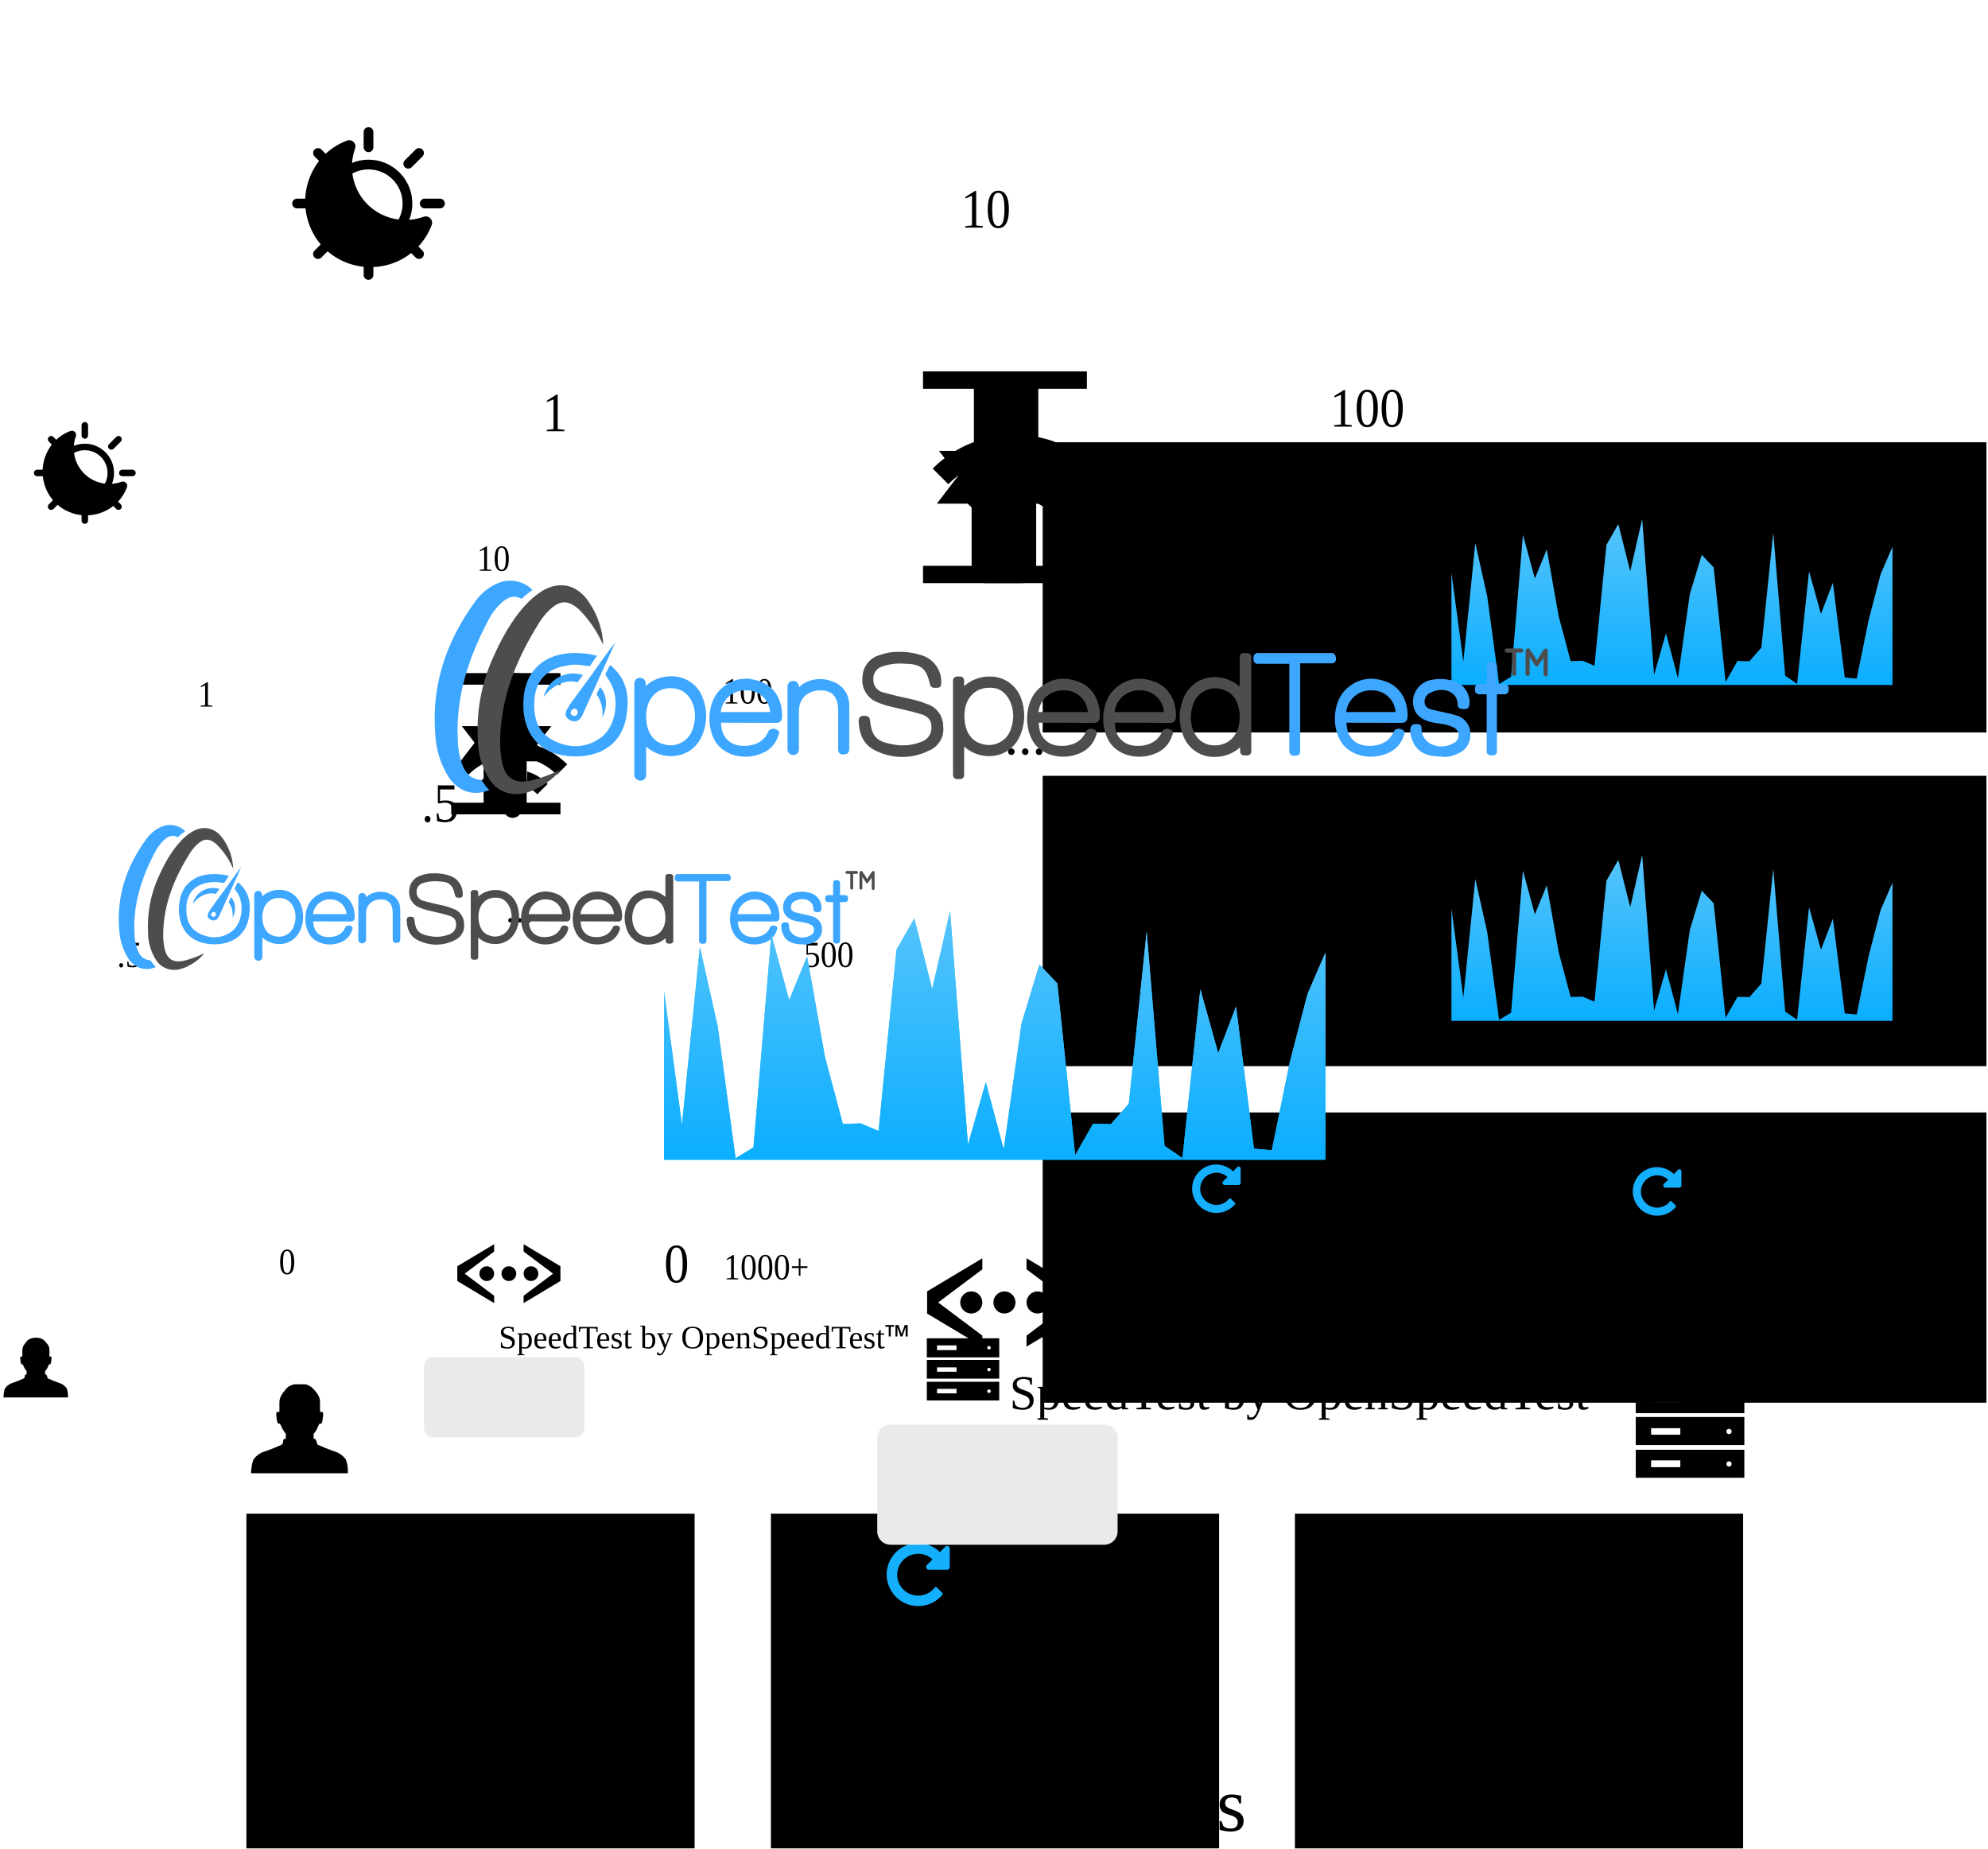
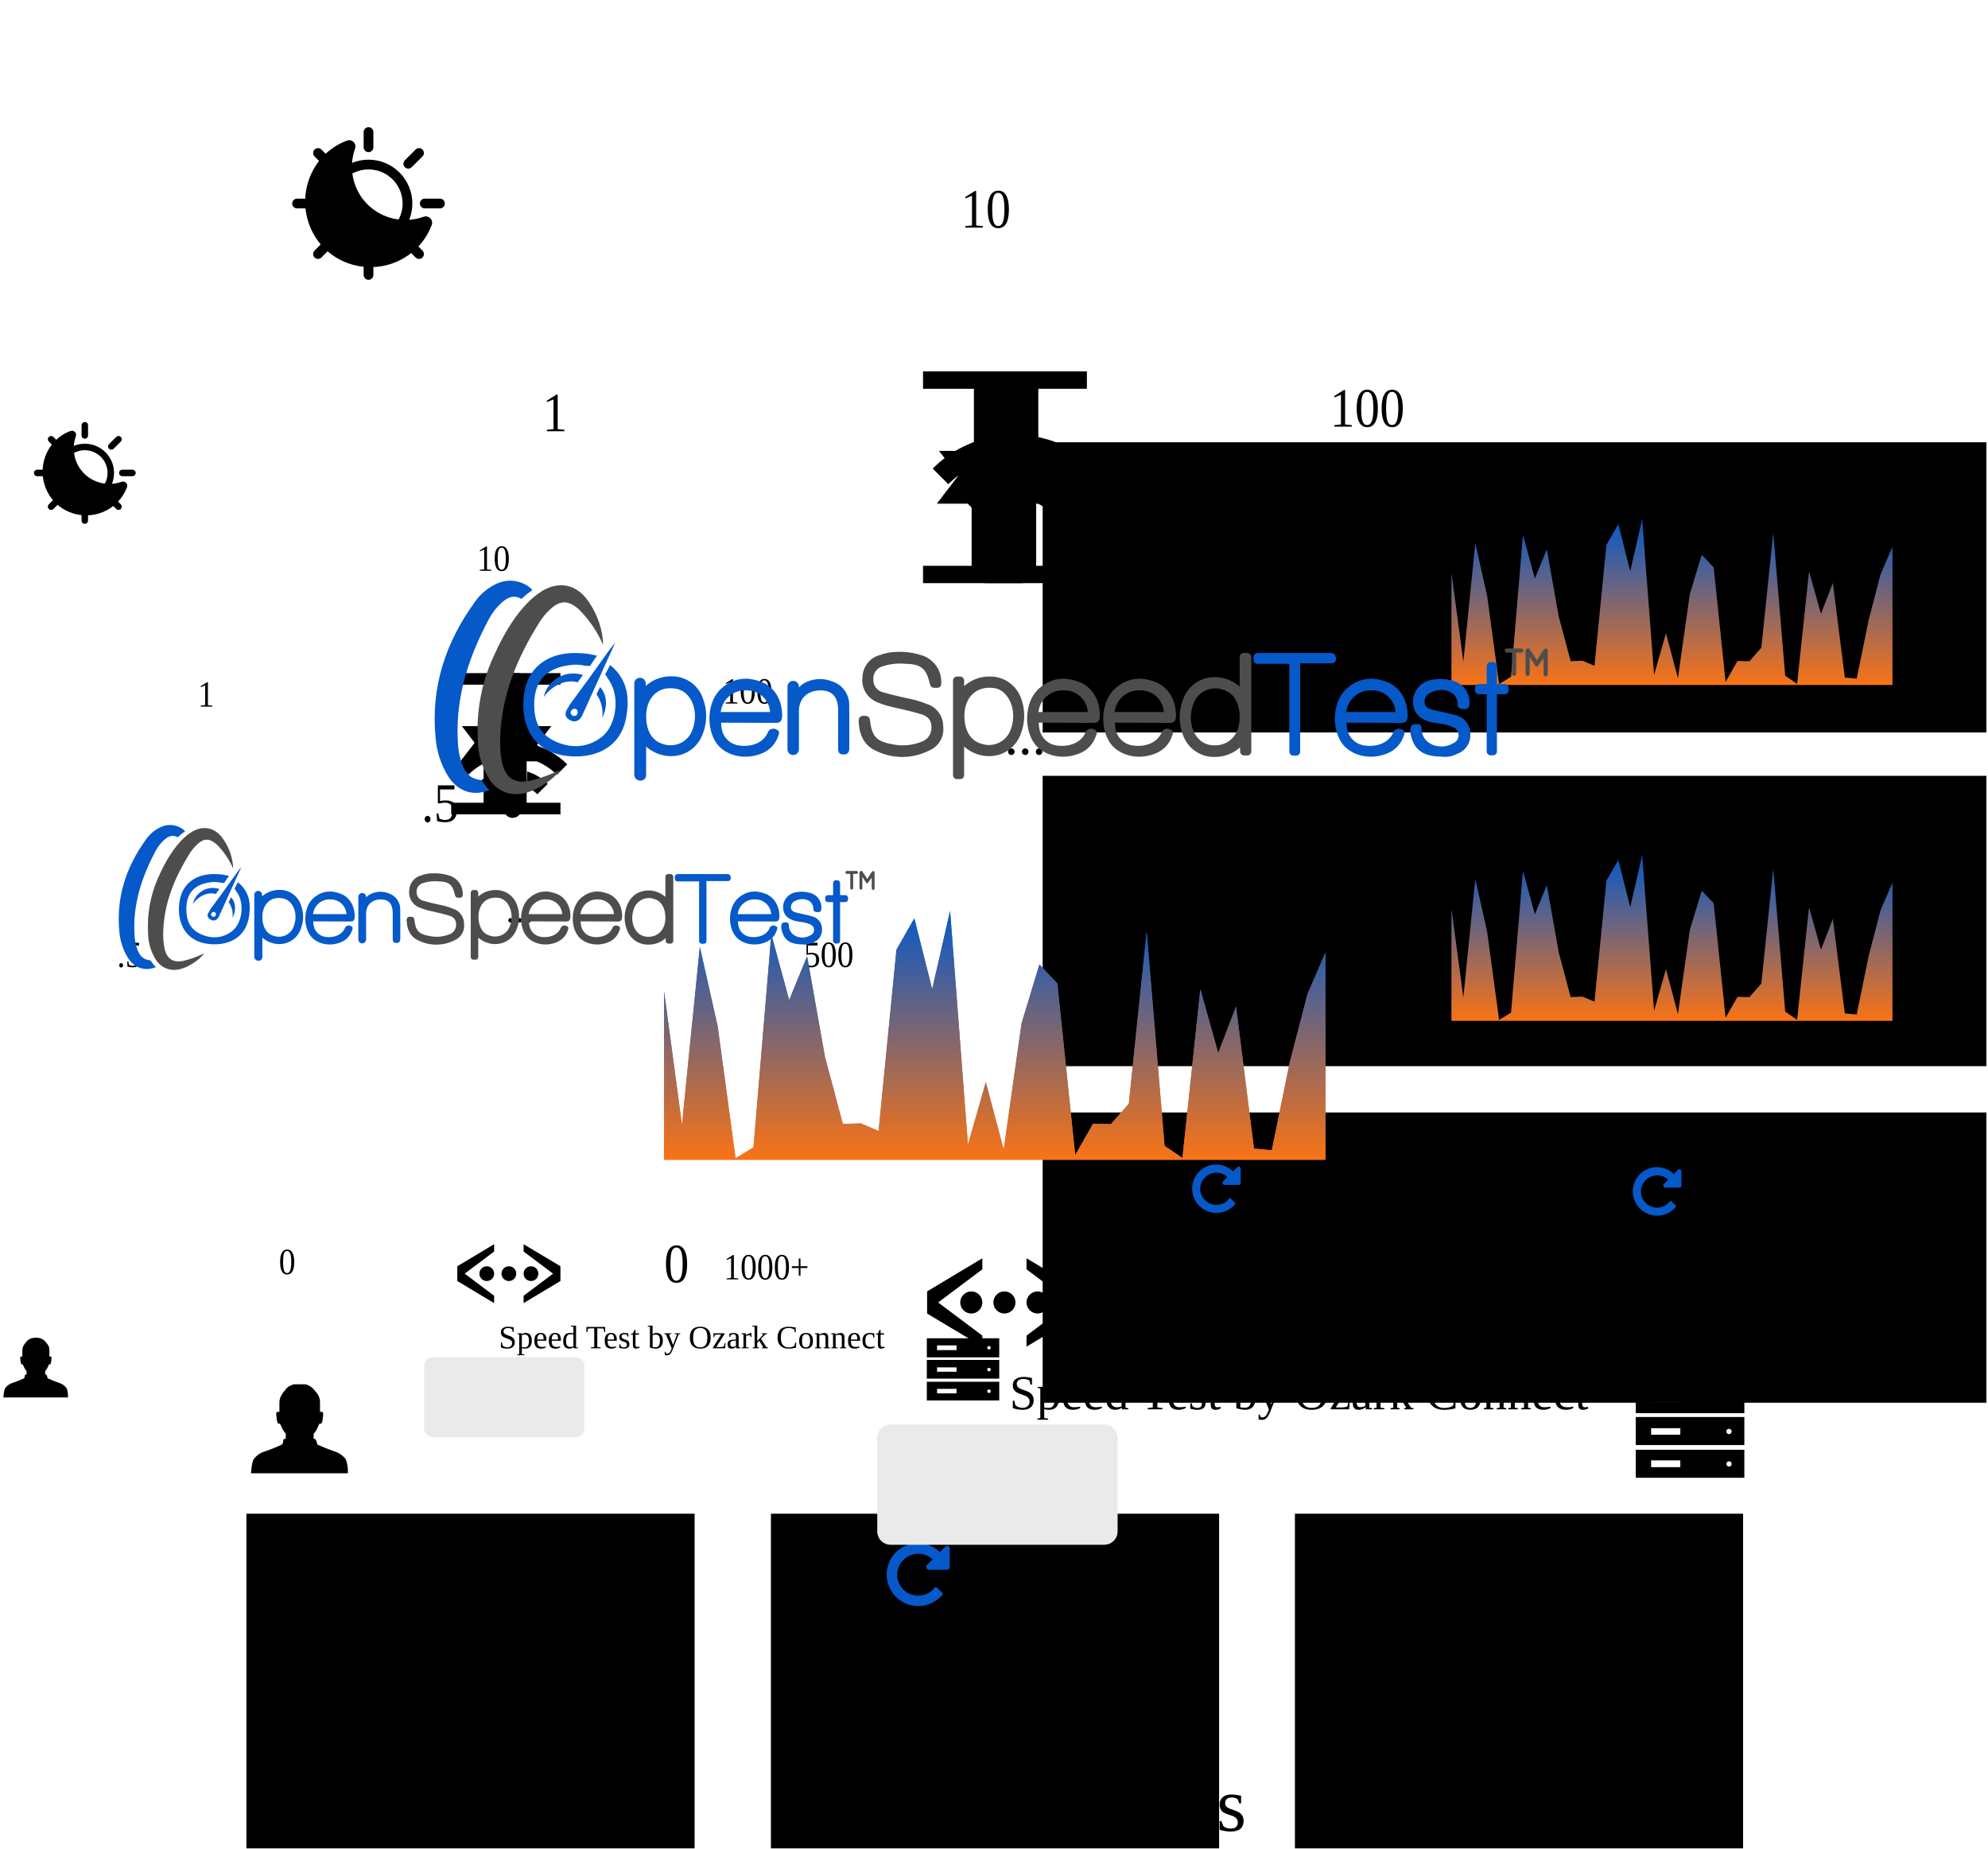
<svg xmlns="http://www.w3.org/2000/svg" xmlns:xlink="http://www.w3.org/1999/xlink" version="1.1" id="OpenSpeedtest" class="openSpeedtestApp">
  <symbol id="logo" viewBox="0 0 262.79 50.38">
    <a target="_blank" href="http://openspeedtest.com?ref=Self-Hosted-Intro&amp;run=5">
      <g>
        <path d="M39.77,15.17A27,27,0,0,0,34,6.71c-2.49-2.13-4.33-2.13-6.68,0a15.2,15.2,0,0,0-2.55,3.06c-5.4,8.59-9.17,17.68-9.31,28a22.39,22.39,0,0,0,.5,5.33C16.83,46.7,19,48,22.66,47.2a32.27,32.27,0,0,0,7-2.56c-1.78,2.63-6.47,5.4-9.38,5.68a7.44,7.44,0,0,1-7.46-3.62,17.59,17.59,0,0,1-2.62-9.16A41.31,41.31,0,0,1,13.42,19C15.55,14.1,18,9.41,21.66,5.51a18.35,18.35,0,0,1,3.91-3.2C29.33.18,33,.82,35.72,4.09a19.33,19.33,0,0,1,4,9.94Z" style="fill: #4d4d4d" />
-         <path d="M12.93,49.4C9.16,51,5.47,49.76,3.2,46.2A20.53,20.53,0,0,1,.21,37C-.92,25.11,2.56,14.6,9.45,5.08A12.69,12.69,0,0,1,15.06.53a7.51,7.51,0,0,1,7.31,1,5.17,5.17,0,0,1,.71.71A14.47,14.47,0,0,0,20.53,4.3c-2.21-1.28-3.84.14-4.76.92a14.34,14.34,0,0,0-3,3.91C8,18.08,4.9,27.52,5.47,37.89a17.58,17.58,0,0,0,1,5.4c.71,1.85,1.71,3.48,4.48,3.77C11.15,47.06,12,48.69,12.93,49.4Z" style="fill: #3da6ff" />
+         <path d="M12.93,49.4C9.16,51,5.47,49.76,3.2,46.2A20.53,20.53,0,0,1,.21,37C-.92,25.11,2.56,14.6,9.45,5.08A12.69,12.69,0,0,1,15.06.53a7.51,7.51,0,0,1,7.31,1,5.17,5.17,0,0,1,.71.71A14.47,14.47,0,0,0,20.53,4.3c-2.21-1.28-3.84.14-4.76.92a14.34,14.34,0,0,0-3,3.91C8,18.08,4.9,27.52,5.47,37.89a17.58,17.58,0,0,0,1,5.4c.71,1.85,1.71,3.48,4.48,3.77C11.15,47.06,12,48.69,12.93,49.4Z" style="fill: #0559C9" />
        <path d="M109.31,16.8a16.31,16.31,0,0,1,6,.92A6.55,6.55,0,0,1,119.61,24c0,.78-.15,1.28-1,1.28s-1.42.14-1.7-.92c-.86-3.77-2.13-4.69-6-4.76a12.92,12.92,0,0,0-5,.57,3,3,0,0,0-2.34,3.19A3,3,0,0,0,106,26.39c2.48.71,4.9,1.21,7.39,1.77a22,22,0,0,1,2.77.93,5.47,5.47,0,0,1,3.9,5.25,5.44,5.44,0,0,1-3.34,5.76,14,14,0,0,1-12.35.14c-3-1.28-4.12-3.84-4.27-7,0-.93.36-1.35,1.28-1.35s1.35.28,1.42,1.21c.43,3.76,1.64,4.9,5.4,5.54a11.78,11.78,0,0,0,6.61-.57,3.45,3.45,0,0,0,2.48-3.48c0-1.64-.78-2.63-2.63-3.13-2.34-.71-4.83-1.21-7.17-1.77a22.21,22.21,0,0,1-3-1,5.61,5.61,0,0,1-3.48-6,5.55,5.55,0,0,1,4.26-5.19A11.35,11.35,0,0,1,109.31,16.8Z" style="fill: #4d4d4d" />
-         <path d="M237.65,41.52c-3.84,0-6-1.35-6.89-4.05a5.87,5.87,0,0,1-.43-2.2c0-.86.36-1.42,1.28-1.42S233,33.92,233,35c0,3.55,4.41,5.26,7.53,3.34a2,2,0,0,0,1.21-1.92,2,2,0,0,0-1.35-1.84c-1.49-.79-3.2-.79-4.9-1.14-3.2-.71-4.76-2.56-4.48-5.61a5.37,5.37,0,0,1,4.69-4.48,10.83,10.83,0,0,1,4.76.29,5.24,5.24,0,0,1,3.84,5.54c-.08.78-.43,1.13-1.14,1.13s-1.63-.07-1.63-.92c.07-3.34-3.56-4.4-6.33-3a2.31,2.31,0,0,0-1.49,2.34c.07,1.14.93,1.49,1.78,1.71,1.85.49,3.83.78,5.68,1.35a4.49,4.49,0,0,1,3.34,4.54,4.62,4.62,0,0,1-3.13,4.55A6,6,0,0,1,237.65,41.52Z" style="fill: #3da6ff" />
-         <path d="M35,22.27,33.74,24c-2.35-.78-5.83.43-8,3.48A7.15,7.15,0,0,1,35,22.27Z" style="fill: #3da6ff" />
-         <path d="M39.56,32.35a7.75,7.75,0,0,0-1.35-5.54l.85-1.7C40.7,26.89,40.91,29.73,39.56,32.35Z" style="fill: #3da6ff" />
+         <path d="M237.65,41.52c-3.84,0-6-1.35-6.89-4.05a5.87,5.87,0,0,1-.43-2.2c0-.86.36-1.42,1.28-1.42S233,33.92,233,35c0,3.55,4.41,5.26,7.53,3.34a2,2,0,0,0,1.21-1.92,2,2,0,0,0-1.35-1.84c-1.49-.79-3.2-.79-4.9-1.14-3.2-.71-4.76-2.56-4.48-5.61a5.37,5.37,0,0,1,4.69-4.48,10.83,10.83,0,0,1,4.76.29,5.24,5.24,0,0,1,3.84,5.54c-.08.78-.43,1.13-1.14,1.13s-1.63-.07-1.63-.92c.07-3.34-3.56-4.4-6.33-3a2.31,2.31,0,0,0-1.49,2.34c.07,1.14.93,1.49,1.78,1.71,1.85.49,3.83.78,5.68,1.35a4.49,4.49,0,0,1,3.34,4.54,4.62,4.62,0,0,1-3.13,4.55A6,6,0,0,1,237.65,41.52Z" style="fill: #0559C9" />
+         <path d="M35,22.27,33.74,24c-2.35-.78-5.83.43-8,3.48A7.15,7.15,0,0,1,35,22.27Z" style="fill: #0559C9" />
+         <path d="M39.56,32.35a7.75,7.75,0,0,0-1.35-5.54l.85-1.7C40.7,26.89,40.91,29.73,39.56,32.35Z" style="fill: #0559C9" />
        <path d="M262.79,17.65h0V16.8c0-.36,0-.71-.35-.78s-.57.28-.78.5c-.43.71-.93,1.42-1.42,2.27-.57-.85-1-1.64-1.5-2.27-.14-.29-.35-.71-.78-.5s-.42.42-.42.78V22a.53.53,0,0,0,.49.5h0a.53.53,0,0,0,.5-.5v-4l1.35,2.13c.14.14.43.28.57,0l1.35-1.85v3.84a.53.53,0,0,0,.5.49h0a.53.53,0,0,0,.49-.49V17.72h0Z" style="fill: #4d4d4d" />
        <path d="M256.54,16h-3.41a.53.53,0,0,0-.49.49h0a.53.53,0,0,0,.49.5h1.21v5a.54.54,0,0,0,.5.5h0a.54.54,0,0,0,.5-.5v-5h1.2a.53.53,0,0,0,.5-.5h0A.59.59,0,0,0,256.54,16Z" style="fill: #4d4d4d" />
-         <path d="M252.64,24.4h-1.85V20.14a1,1,0,0,0-.92-.93h-.57a1,1,0,0,0-.93.93V24.4h-1.84a.94.94,0,0,0-.92.92v.57a.93.93,0,0,0,.92.92h1.84v13.5a.94.94,0,0,0,.93.92h.57a.94.94,0,0,0,.92-.92V26.81h1.85a.94.94,0,0,0,.92-.92v-.57A.94.94,0,0,0,252.64,24.4Z" style="fill: #3da6ff" />
-         <path d="M212.72,18a1,1,0,0,0-.92-.93H194.25a1,1,0,0,0-.92.93v.71a.94.94,0,0,0,.92.92h7.53V40.38a.94.94,0,0,0,.93.92h.71a.94.94,0,0,0,.92-.92V19.5h7.53a.94.94,0,0,0,.92-.92V18Z" style="fill: #3da6ff" />
+         <path d="M252.64,24.4h-1.85V20.14a1,1,0,0,0-.92-.93h-.57a1,1,0,0,0-.93.93V24.4h-1.84a.94.94,0,0,0-.92.92v.57a.93.93,0,0,0,.92.92h1.84v13.5a.94.94,0,0,0,.93.92h.57a.94.94,0,0,0,.92-.92V26.81h1.85a.94.94,0,0,0,.92-.92v-.57A.94.94,0,0,0,252.64,24.4Z" style="fill: #0559C9" />
+         <path d="M212.72,18a1,1,0,0,0-.92-.93H194.25a1,1,0,0,0-.92.93v.71a.94.94,0,0,0,.92.92h7.53V40.38a.94.94,0,0,0,.93.92h.71a.94.94,0,0,0,.92-.92V19.5h7.53a.94.94,0,0,0,.92-.92V18Z" style="fill: #0559C9" />
        <path d="M190.06,39.31v0Z" style="fill: #7c7c7c" />
        <path d="M190.06,18v7c-4.4-3.84-11.43-2.77-13.49,3.34a11.48,11.48,0,0,0,.07,8,7.72,7.72,0,0,0,7.53,5.26,8.84,8.84,0,0,0,6-2.27h0v1a.94.94,0,0,0,.93.92h.78a.93.93,0,0,0,.92-.92V18a.94.94,0,0,0-.92-.93h-.78A.92.92,0,0,0,190.06,18Zm-6.82,20.81a4.79,4.79,0,0,1-1.13-.29c-3.06-1.2-4.41-5.39-3.06-9.23a5.49,5.49,0,0,1,7.11-3.55c2.48.71,3.9,3.12,3.9,6.53C190.06,36.62,187.22,39.31,183.24,38.82Z" style="fill: #4d4d4d" />
-         <path d="M48.58,47.2h0a1.31,1.31,0,0,0,1.35-1.35V39.17c4.4,3.84,11.43,2.77,13.49-3.34a11.48,11.48,0,0,0-.07-8,7.7,7.7,0,0,0-7.52-5.26,8.83,8.83,0,0,0-6,2.28h0v-.57a1.31,1.31,0,0,0-1.35-1.35h0a1.31,1.31,0,0,0-1.35,1.35V45.78A1.42,1.42,0,0,0,48.58,47.2Zm8.17-21.74a6,6,0,0,1,1.13.29c3.06,1.21,4.41,5.4,3.06,9.23a5.47,5.47,0,0,1-7.1,3.55c-2.49-.71-3.91-3.12-3.91-6.53C49.93,27.67,52.7,24.83,56.75,25.46Z" style="fill: #3da6ff" />
-         <path d="M228.06,33.56c1.21.07,1.64-.5,1.64-1.63.07-3.55-1.64-6.61-4.55-7.89-3.41-1.42-6.68-1.27-9.66,1.28-3.34,2.77-3.91,9-1.42,12.86,2.13,3.19,7,4.33,11.08,2.48a6.57,6.57,0,0,0,3.62-4c.29-.57.36-1.28-.35-1.5a1.51,1.51,0,0,0-1.78.15c-.28.28-.35.71-.57,1-1.13,2.06-3.83,3.05-6.74,2.56a4.77,4.77,0,0,1-3.91-4,10.21,10.21,0,0,1-.14-1.35ZM215.21,31a5.92,5.92,0,0,1,.92-2.55h0a5.81,5.81,0,0,1,5.26-2.56A5.46,5.46,0,0,1,226.85,31Z" style="fill: #3da6ff" />
+         <path d="M48.58,47.2h0a1.31,1.31,0,0,0,1.35-1.35V39.17c4.4,3.84,11.43,2.77,13.49-3.34a11.48,11.48,0,0,0-.07-8,7.7,7.7,0,0,0-7.52-5.26,8.83,8.83,0,0,0-6,2.28h0v-.57a1.31,1.31,0,0,0-1.35-1.35h0a1.31,1.31,0,0,0-1.35,1.35V45.78A1.42,1.42,0,0,0,48.58,47.2Zm8.17-21.74a6,6,0,0,1,1.13.29c3.06,1.21,4.41,5.4,3.06,9.23a5.47,5.47,0,0,1-7.1,3.55c-2.49-.71-3.91-3.12-3.91-6.53C49.93,27.67,52.7,24.83,56.75,25.46Z" style="fill: #0559C9" />
+         <path d="M228.06,33.56c1.21.07,1.64-.5,1.64-1.63.07-3.55-1.64-6.61-4.55-7.89-3.41-1.42-6.68-1.27-9.66,1.28-3.34,2.77-3.91,9-1.42,12.86,2.13,3.19,7,4.33,11.08,2.48a6.57,6.57,0,0,0,3.62-4c.29-.57.36-1.28-.35-1.5a1.51,1.51,0,0,0-1.78.15c-.28.28-.35.71-.57,1-1.13,2.06-3.83,3.05-6.74,2.56a4.77,4.77,0,0,1-3.91-4,10.21,10.21,0,0,1-.14-1.35ZM215.21,31a5.92,5.92,0,0,1,.92-2.55h0a5.81,5.81,0,0,1,5.26-2.56A5.46,5.46,0,0,1,226.85,31Z" style="fill: #0559C9" />
        <path d="M173.37,33.56c1.21.07,1.64-.5,1.64-1.63.07-3.55-1.64-6.61-4.55-7.89-3.41-1.42-6.68-1.27-9.66,1.28-3.34,2.77-3.91,9-1.42,12.86,2.13,3.19,7,4.33,11.08,2.48a6.57,6.57,0,0,0,3.62-4c.29-.57.36-1.28-.35-1.5a1.51,1.51,0,0,0-1.78.15c-.28.28-.35.71-.57,1-1.13,2.06-3.83,3.05-6.74,2.56a4.77,4.77,0,0,1-3.91-4,10.21,10.21,0,0,1-.14-1.35ZM160.52,31a5.92,5.92,0,0,1,.92-2.55h0a5.81,5.81,0,0,1,5.26-2.56A5.46,5.46,0,0,1,172.16,31Z" style="fill: #4d4d4d" />
        <path d="M155.4,33.56c1.21.07,1.64-.5,1.64-1.63.07-3.55-1.64-6.61-4.55-7.89-3.41-1.42-6.68-1.27-9.66,1.28-3.34,2.77-3.91,9-1.42,12.86,2.13,3.19,7,4.33,11.08,2.48a6.57,6.57,0,0,0,3.62-4c.29-.57.36-1.28-.35-1.5a1.51,1.51,0,0,0-1.78.15c-.28.28-.35.71-.57,1-1.13,2.06-3.83,3.05-6.74,2.56a4.77,4.77,0,0,1-3.91-4,10.21,10.21,0,0,1-.14-1.35ZM142.55,31a5.92,5.92,0,0,1,.92-2.55h0a5.81,5.81,0,0,1,5.26-2.56A5.49,5.49,0,0,1,154.2,31Z" style="fill: #4d4d4d" />
-         <path d="M80.4,33.56c1.21.07,1.63-.5,1.63-1.63.07-3.55-1.63-6.61-4.54-7.89-3.41-1.42-6.68-1.27-9.66,1.28-3.34,2.77-3.91,9-1.42,12.86,2.13,3.19,7,4.33,11.08,2.48a6.6,6.6,0,0,0,3.62-4c.28-.57.36-1.28-.36-1.5a1.49,1.49,0,0,0-1.77.15c-.28.28-.36.71-.57,1-1.14,2.06-3.83,3.05-6.75,2.56a4.75,4.75,0,0,1-3.9-4,10.21,10.21,0,0,1-.14-1.35ZM67.54,31a5.88,5.88,0,0,1,.93-2.55h0a5.8,5.8,0,0,1,5.25-2.56A5.46,5.46,0,0,1,79.19,31Z" style="fill: #3da6ff" />
-         <path d="M97.87,29.51A5.77,5.77,0,0,0,94,23.83a7.7,7.7,0,0,0-7,.5,8.08,8.08,0,0,0-1,.85V25a1.35,1.35,0,1,0-2.7,0V39.81a1.35,1.35,0,0,0,2.7,0V30.65c.07-3,2.2-4.83,5.26-4.76,2.7.07,4,1.63,4,4.76v8.88c0,.92.15,1.49,1.28,1.49s1.35-.71,1.35-1.49C97.87,36.26,97.94,32.92,97.87,29.51Z" style="fill: #3da6ff" />
-         <path d="M86,32.07v0Z" style="fill: #3da6ff" />
-         <path d="M45.38,31.22c-1,8.66-8.16,10.86-14.13,10.15C23.65,40.52,20.38,34.7,21,27.74c.57-7.6,6.32-11.3,13.92-10.59a10.89,10.89,0,0,1,1.5.15c.78.14,1.91.42,1.91.42l-1.2,1.71-.43.71-1.21-.07A9.87,9.87,0,0,0,31.39,20c-5.11.78-7.81,3.76-7.88,9-.07,3.76,1,7,4.69,8.8s7.6,1.78,11.08-.78,4.54-9.09,2.13-13.14l-1.14-1.77,1.14-2.21C45.17,22.91,46,26.89,45.38,31.22Z" style="fill: #3da6ff" />
-         <path d="M41.34,16.23h0c-3.13,4.41-6.25,8.74-9.52,13.14l-.14.29c-.07.07-.07.14-.15.28-.92,1.28-.85,2.2.29,2.91s2.34.36,3-1c2.28-5,4.55-10.09,6.89-15.2l.93-2.06ZM33.67,31.57a1,1,0,0,1-.72.36.83.83,0,0,1-.85-.85,1,1,0,0,1,.85-.86.81.81,0,0,1,.72.36A1.22,1.22,0,0,1,33.67,31.57Z" style="fill: #3da6ff" />
+         <path d="M80.4,33.56c1.21.07,1.63-.5,1.63-1.63.07-3.55-1.63-6.61-4.54-7.89-3.41-1.42-6.68-1.27-9.66,1.28-3.34,2.77-3.91,9-1.42,12.86,2.13,3.19,7,4.33,11.08,2.48a6.6,6.6,0,0,0,3.62-4c.28-.57.36-1.28-.36-1.5a1.49,1.49,0,0,0-1.77.15c-.28.28-.36.71-.57,1-1.14,2.06-3.83,3.05-6.75,2.56a4.75,4.75,0,0,1-3.9-4,10.21,10.21,0,0,1-.14-1.35ZM67.54,31a5.88,5.88,0,0,1,.93-2.55h0a5.8,5.8,0,0,1,5.25-2.56A5.46,5.46,0,0,1,79.19,31Z" style="fill: #0559C9" />
+         <path d="M97.87,29.51A5.77,5.77,0,0,0,94,23.83a7.7,7.7,0,0,0-7,.5,8.08,8.08,0,0,0-1,.85V25a1.35,1.35,0,1,0-2.7,0V39.81a1.35,1.35,0,0,0,2.7,0V30.65c.07-3,2.2-4.83,5.26-4.76,2.7.07,4,1.63,4,4.76v8.88c0,.92.15,1.49,1.28,1.49s1.35-.71,1.35-1.49C97.87,36.26,97.94,32.92,97.87,29.51Z" style="fill: #0559C9" />
+         <path d="M86,32.07v0Z" style="fill: #0559C9" />
+         <path d="M45.38,31.22c-1,8.66-8.16,10.86-14.13,10.15C23.65,40.52,20.38,34.7,21,27.74c.57-7.6,6.32-11.3,13.92-10.59a10.89,10.89,0,0,1,1.5.15c.78.14,1.91.42,1.91.42l-1.2,1.71-.43.71-1.21-.07A9.87,9.87,0,0,0,31.39,20c-5.11.78-7.81,3.76-7.88,9-.07,3.76,1,7,4.69,8.8s7.6,1.78,11.08-.78,4.54-9.09,2.13-13.14l-1.14-1.77,1.14-2.21C45.17,22.91,46,26.89,45.38,31.22Z" style="fill: #0559C9" />
+         <path d="M41.34,16.23h0c-3.13,4.41-6.25,8.74-9.52,13.14l-.14.29c-.07.07-.07.14-.15.28-.92,1.28-.85,2.2.29,2.91s2.34.36,3-1c2.28-5,4.55-10.09,6.89-15.2l.93-2.06ZM33.67,31.57a1,1,0,0,1-.72.36.83.83,0,0,1-.85-.85,1,1,0,0,1,.85-.86.81.81,0,0,1,.72.36A1.22,1.22,0,0,1,33.67,31.57Z" style="fill: #0559C9" />
        <path d="M136.08,34.91a5.46,5.46,0,0,1-7.1,3.55c-2.48-.71-3.91-3.12-3.91-6.53,0-4.41,2.77-7.1,6.89-6.61a4.75,4.75,0,0,1,1.14.29C136,26.89,137.43,31.15,136.08,34.91Zm2.42-7A7.72,7.72,0,0,0,131,22.62a8.85,8.85,0,0,0-6,2.28V23.55a.94.94,0,0,0-.92-.93h-.78a.94.94,0,0,0-.92.93V45.92a.93.93,0,0,0,.92.92h.78a.93.93,0,0,0,.92-.92V39.17c4.41,3.84,11.44,2.77,13.5-3.34A11.79,11.79,0,0,0,138.5,27.88Z" style="fill: #4d4d4d" />
      </g>
      <rect fill="transparent" x="0" y="0" width="265" height="60" />
    </a>
  </symbol>
  <symbol id="mainGaugebg" viewBox="0 0 295.93 270.18">
    <path fill="none" d="M64.32,256.41a137,137,0,1,1,192.09-24.8l-.07.09a134.45,134.45,0,0,1-24.71,24.71" />
  </symbol>
  <symbol id="mainGaugeBlue" viewBox="0 0 295.93 270.18">
    <path fill="none" d="M64.32,256.41a137,137,0,1,1,192.09-24.8l-.07.09a134.45,134.45,0,0,1-24.71,24.71" />
  </symbol>
  <symbol id="mainGaugeWhite" viewBox="0 0 295.93 270.18">
    <path fill="none" d="M64.32,256.41a137,137,0,1,1,192.09-24.8l-.07.09a134.45,134.45,0,0,1-24.71,24.71" />
  </symbol>
  <symbol id="oDoMeter" viewBox="0 0 295.93 270.18">
    <text transform="translate(76.34 264.28) scale(0.9 1)">0</text>
    <text transform="translate(23.81 164.6) scale(0.9 1)">.5</text>
    <text transform="translate(50.01 80.11) scale(0.9 1)">1</text>
    <text transform="translate(140.58 36.04) scale(0.9 1)">10</text>
    <text transform="translate(220.43 79.11) scale(0.9 1)">100</text>
    <text transform="translate(246.71 164.6) scale(0.9 1)">500</text>
    <text id="oDoTopSpeed" class="oDoTop-Speed" transform="translate(220.71 265.99) scale(0.9 1)">1000+</text>
    <text id="oDoLiveSpeed" class="oDoLive-Speed" transform="translate(150 150) scale(1 1)">...</text>
    <text id="oDoLiveStatus" class="oDoLive-Status" transform="translate(151 170) scale(1 1)" />
  </symbol>
  <symbol id="progressBar" viewBox="0 0 293.53 18.38">
    <defs>
      <symbol id="personLeft" class="uiBg" viewBox="0 0 33.46 30.9">
        <path d="M32.7,4.8a7.81,7.81,0,0,1-4.1,2.8,61.42,61.42,0,0,0-5.7,2.3s-.1.3-.4,1.3-.9.6-.9.6v1.8a6.15,6.15,0,0,1,1.2,1.8,14.72,14.72,0,0,0,.8,1.7h.5c.5,0,.7,1.9.8,3.2s-1.1.8-1.1.8v3.2c0,1.9-.5,2.8-2.3,4.8s-4.7,1.8-4.7,1.8-3.1.1-4.7-1.8-2.3-3-2.3-4.8V21.1s-1.2.5-1.1-.8.3-3.2.8-3.2H10s.3-.6.8-1.7A9.62,9.62,0,0,1,12,13.6V11.8s-.8.4-.9-.6a2.26,2.26,0,0,0-.4-1.3A61.42,61.42,0,0,0,5,7.6,7.41,7.41,0,0,1,.9,4.8C.2,3.6,0,0,0,0H33.4A11.7,11.7,0,0,1,32.7,4.8Z" />
      </symbol>
      <symbol id="progressElement" class="uiBg" viewBox="0 0 409.31 10.48">
        <line id="progressbg" class="progressbg" x1="5" y1="5" x2="405" y2="5" />
      </symbol>
      <symbol id="doc" class="uiBg" viewBox="0 0 36.8 31.6">
        <path d="M0,31.6V21.9H36.8v9.7Zm15.1-6H5.2V28h9.9Zm16.5.3a.9.9,0,1,0,.9.9A.9.9,0,0,0,31.6,25.9Z" />
        <path d="M0,20.6V11.1H36.8v9.5Zm15.1-6H5.2v2.2h9.9Zm16.5.2a.9.9,0,1,0,.9.9A.9.9,0,0,0,31.6,14.8Z" />
        <path d="M0,9.5V0H36.8V9.5ZM15.1,3.6H5.2V5.9h9.9Zm16.5.2a.9.9,0,1,0,.9.9A.9.9,0,0,0,31.6,3.8Z" />
      </symbol>
    </defs>
    <g id="Progress">
      <g>
        <use width="33.46" height="30.9" transform="matrix(0.57, 0, 0, -0.57, 0, 17.49)" xlink:href="#personLeft" />
        <use width="409.31" height="10.48" transform="matrix(0.57, 0, 0, -0.57, 28.35, 13.39)" xlink:href="#progressElement" />
        <use width="36.8" height="31.6" transform="matrix(0.58, 0, 0, -0.58, 272.2, 18.38)" xlink:href="#doc" />
      </g>
    </g>
  </symbol>
  <symbol id="upSymbol" viewBox="0 0 32.21 41.62">
    <g>
      <path d="M2.71,26H9.55V38.55a2.93,2.93,0,0,0,2.78,3.07h7.13a2.94,2.94,0,0,0,2.78-3.07V26h6.84L15.89,8.8Z" />
      <rect width="32.21" height="3.41" />
    </g>
  </symbol>
  <symbol id="downSymbol" viewBox="0 0 32.21 41.62">
    <g>
      <path d="M29.51,15.62H22.66V3.08A2.94,2.94,0,0,0,19.88,0H12.76A2.94,2.94,0,0,0,10,3.08V15.62H3.14l13.18,17.2Z" />
      <rect y="38.21" width="32.21" height="3.41" />
    </g>
  </symbol>
  <symbol id="resultCard" viewBox="0 0 278.13 85.49">
    <g>
      <rect width="278.13" height="85.49" />
    </g>
  </symbol>
  <symbol id="resultCardMob" viewBox="0 0 88.1 65.79">
    <g>
      <rect width="88.1" height="65.79" />
    </g>
  </symbol>
  <symbol id="downloadRc1" viewBox="0 0 66.93 13.85">
    <g>
      <text transform="translate(0 10.52)" class="rtext">DOWNLOAD</text>
    </g>
  </symbol>
  <symbol id="uploadRc2" viewBox="0 0 46.73 13.85">
    <g>
      <text transform="translate(0 10.52)" class="rtext">UPLOAD</text>
    </g>
  </symbol>
  <symbol id="pingSymbol" viewBox="0 0 14.28 14.28">
    <g>
-       <path d="M13.92.64a.55.55,0,0,0-.65.13L12.06,2A7.21,7.21,0,0,0,9.79.52a7,7,0,0,0-5.42,0,7,7,0,0,0-3.8,3.8,7,7,0,0,0,0,5.54,7.23,7.23,0,0,0,1.52,2.28,7.25,7.25,0,0,0,2.28,1.53,6.89,6.89,0,0,0,2.77.56,7.12,7.12,0,0,0,5.5-2.57.31.31,0,0,0,.07-.21.23.23,0,0,0-.09-.19L11.35,10a.36.36,0,0,0-.24-.09.27.27,0,0,0-.21.11,4.61,4.61,0,0,1-1.67,1.37,4.68,4.68,0,0,1-2.09.48,4.75,4.75,0,0,1-3.36-1.39A4.84,4.84,0,0,1,2.76,9a4.68,4.68,0,0,1-.38-1.85A4.63,4.63,0,0,1,2.76,5.3,4.74,4.74,0,0,1,5.3,2.76a4.72,4.72,0,0,1,5.09.9L9.1,4.94A.54.54,0,0,0,9,5.58.56.56,0,0,0,9.52,6h4.17a.61.61,0,0,0,.42-.17.57.57,0,0,0,.17-.42V1.19a.56.56,0,0,0-.36-.55Z" style="fill: #14b0fe" />
+       <path d="M13.92.64a.55.55,0,0,0-.65.13L12.06,2A7.21,7.21,0,0,0,9.79.52a7,7,0,0,0-5.42,0,7,7,0,0,0-3.8,3.8,7,7,0,0,0,0,5.54,7.23,7.23,0,0,0,1.52,2.28,7.25,7.25,0,0,0,2.28,1.53,6.89,6.89,0,0,0,2.77.56,7.12,7.12,0,0,0,5.5-2.57.31.31,0,0,0,.07-.21.23.23,0,0,0-.09-.19L11.35,10a.36.36,0,0,0-.24-.09.27.27,0,0,0-.21.11,4.61,4.61,0,0,1-1.67,1.37,4.68,4.68,0,0,1-2.09.48,4.75,4.75,0,0,1-3.36-1.39A4.84,4.84,0,0,1,2.76,9a4.68,4.68,0,0,1-.38-1.85A4.63,4.63,0,0,1,2.76,5.3,4.74,4.74,0,0,1,5.3,2.76a4.72,4.72,0,0,1,5.09.9L9.1,4.94A.54.54,0,0,0,9,5.58.56.56,0,0,0,9.52,6h4.17a.61.61,0,0,0,.42-.17.57.57,0,0,0,.17-.42V1.19a.56.56,0,0,0-.36-.55Z" style="fill: #0559C9" />
    </g>
  </symbol>
  <symbol id="pingRc3" viewBox="0 0 28.43 13.85">
    <g>
      <text transform="translate(0 10.52)" class="rtext">PING</text>
    </g>
  </symbol>
  <symbol id="jitterRc3" viewBox="0 0 39.95 13.85">
    <text class="rtext" transform="translate(0 9.64)">JITTER</text>
  </symbol>
  <symbol id="downResultC1" viewBox="0 0 53.35 39.8">
    <text id="downResult" transform="translate(0 20.07)" class="rtextnum">---</text>
    <text x="0" y="35" class="rtextmbms">Mbps</text>
  </symbol>
  <symbol id="upResultC2" viewBox="0 0 53.35 39.8">
    <text id="upRestxt" transform="translate(0 20.07)" class="rtextnum">---</text>
    <text x="0" y="36.09" class="rtextmbms">Mbps</text>
  </symbol>
  <symbol id="pingResultC3" viewBox="0 0 40.01 39.79">
    <text transform="translate(0 20.07)" id="pingResult" class="rtextnum">--</text>
    <text x="0" y="35" class="rtextmbms">ms</text>
  </symbol>
  <symbol id="jitterResultC3" viewBox="0 0 21.99 39.79">
    <text id="jitterDesk" transform="translate(2.33 20.07)" class="rtextnum">--</text>
    <text x="2" y="35" xml:space="preserve" class="rtextmbms">ms</text>
  </symbol>
  <symbol style="fill: url(#gradient)" id="graphc1" viewBox="0 0 200 100">
    <polygon points="0,50 0.00,16.91 3.51,43.13 7.03,8.17 10.54,23.80 14.05,49.71 17.57,47.57 21.08,5.73 24.59,18.61 28.11,10.03 31.62,29.77 35.14,42.97 38.65,42.85 42.16,44.34 45.68,8.71 49.19,2.56 52.70,16.48 56.22,1.10 59.73,47.04 63.24,34.75 66.76,48.00 70.27,23.19 73.78,11.62 77.30,15.34 80.81,49.09 84.32,42.92 87.84,42.99 91.35,38.99 94.86,5.15 98.38,47.27 101.89,49.66 105.41,16.49 108.92,29.03 112.43,19.89 115.95,47.80 119.46,48.13 122.97,30.92 126.49,17.38 130.00,9.27 130,50" class="line" />
  </symbol>
  <symbol style="fill: url(#gradient)" id="graphc2" viewBox="0 0 200 100">
    <polygon points="0,50 0.00,16.91 3.51,43.13 7.03,8.17 10.54,23.80 14.05,49.71 17.57,47.57 21.08,5.73 24.59,18.61 28.11,10.03 31.62,29.77 35.14,42.97 38.65,42.85 42.16,44.34 45.68,8.71 49.19,2.56 52.70,16.48 56.22,1.10 59.73,47.04 63.24,34.75 66.76,48.00 70.27,23.19 73.78,11.62 77.30,15.34 80.81,49.09 84.32,42.92 87.84,42.99 91.35,38.99 94.86,5.15 98.38,47.27 101.89,49.66 105.41,16.49 108.92,29.03 112.43,19.89 115.95,47.80 119.46,48.13 122.97,30.92 126.49,17.38 130.00,9.27 130,50" class="line2" />
  </symbol>
  <symbol id="jitterMob" viewBox="0 0 58.1 35.77">
    <text id="pingMobres" transform="translate(11.07 18.05)" class="rtextnum">--</text>
    <text x="-8" y="33.46" class="rtextmbms">Jitter</text>
    <text id="JitterResultMon" x="17" y="33.46" class="jitter-Mob">--</text>
    <text id="JitterResultms" x="36" y="33.46" class="rtextmbms">ms</text>
  </symbol>
  <symbol id="settings" viewBox="0 0 100 125">
    <rect fill="transparent" x="0" y="25" width="100" height="50" />
    <path d="M36.43,29.64,9.29,50,36.43,70.36v6.78L2.5,56.79V43.21L36.43,22.86Z" />
    <path d="M63.57,70.36,90.71,50,63.57,29.64V22.86L97.5,43.21V56.79L63.57,77.14Z" />
    <circle cx="29.64" cy="50" r="6.79" />
    <circle cx="50" cy="50" r="6.79" />
    <circle cx="70.36" cy="50" r="6.79" />
  </symbol>
  <symbol id="playButton" style="fill: #eaeaea" viewBox="0 0 191.255 191.255">
    <rect width="180" height="90" rx="10" ry="10" class="startButton" />
    <text class="buttonTxt" x="90" y="60">Start</text>
  </symbol>
  <symbol id="introProgress" viewBox="0 0 409.31 10.48">
    <line x1="5" y1="5" x2="405" y2="5" />
  </symbol>
  <symbol id="ConnectError" viewBox="0 0 489.6 489.6">
    <a target="_blank" href="https://openspeedtest.com/FAQ.php?ref=NetworkError">
      <g>
        <g>
          <path d="M179.6,235.6c-33.7,10.3-65.5,28.5-92.2,55.1l46.6,46.6c13.9-13.9,30.1-24.8,47.6-32.5L179.6,235.6z" />
          <path d="M175.8,109C111.3,122,49.9,153.4,0,203.3l46.6,46.6c37.5-37.5,83.1-61.9,131.2-73.7L175.8,109z" />
          <path d="M313.8,109l-2,67.3c48.1,11.8,93.7,36.2,131.2,73.7l46.6-46.6C439.8,153.4,378.3,122,313.8,109z" />
          <path d="M307.9,304.8c17.5,7.7,33.7,18.6,47.7,32.6l46.6-46.6c-26.6-26.6-58.5-44.9-92.2-55.2L307.9,304.8z" />
        </g>
        <circle cx="244.8" cy="403.2" r="40" />
        <g>
          <path d="M260.6,330.4h-31.7c-8.3,0-15.1-6.6-15.3-14.9L206,62.2c-0.3-8.6,6.7-15.8,15.3-15.8h47c8.6,0,15.6,7.1,15.3,15.8                  l-7.7,253.3C275.7,323.8,268.9,330.4,260.6,330.4z" />
        </g>
      </g>
    </a>
  </symbol>
  <symbol class="Your-IP" viewBox="0 0 300 299.12">
-     <text id="YourIP" transform="translate(140 228) scale(.8 .8)">SpeedTest by OpenSpeedTest™️</text>
+     <text id="YourIP" transform="translate(140 228) scale(.8 .8)">Speed Test by Ozark Connect</text>
  </symbol>
  <symbol id="light" viewBox="0 0 512 512">
    <g>
      <path d="M256,108.936c-81.091,0-147.064,65.973-147.064,147.064S174.909,403.064,256,403.064S403.064,337.091,403.064,256         S337.091,108.936,256,108.936z M256,370.383c-63.071,0-114.383-51.312-114.383-114.383c0-63.071,51.312-114.383,114.383-114.383         c63.071,0,114.383,51.312,114.383,114.383C370.383,319.071,319.071,370.383,256,370.383z" />
      <path d="M256,83.708c9.024,0,16.34-7.316,16.34-16.34V16.34C272.34,7.316,265.024,0,256,0c-9.024,0-16.34,7.316-16.34,16.34         v51.027C239.66,76.391,246.976,83.708,256,83.708z" />
      <path d="M256,428.292c-9.024,0-16.34,7.316-16.34,16.34v51.027c0,9.024,7.316,16.34,16.34,16.34c9.024,0,16.34-7.316,16.34-16.34         v-51.027C272.34,435.609,265.024,428.292,256,428.292z" />
      <path d="M111.062,134.171c6.38,6.381,16.727,6.381,23.109,0c6.381-6.38,6.381-16.727,0-23.109L98.089,74.981         c-6.38-6.381-16.727-6.381-23.109,0c-6.381,6.38-6.381,16.727,0,23.109L111.062,134.171z" />
      <path d="M400.938,377.829c-6.38-6.381-16.727-6.38-23.109,0c-6.381,6.38-6.381,16.727,0,23.109l36.081,36.082         c6.38,6.382,16.727,6.382,23.109,0c6.382-6.38,6.382-16.727,0-23.109L400.938,377.829z" />
      <path d="M83.708,256c0-9.024-7.316-16.34-16.34-16.34H16.34C7.316,239.66,0,246.976,0,256c0,9.024,7.316,16.34,16.34,16.34         h51.027C76.391,272.34,83.708,265.024,83.708,256z" />
      <path d="M495.66,239.66h-51.027c-9.024,0-16.34,7.316-16.34,16.34c0,9.024,7.316,16.34,16.34,16.34h51.027         c9.024,0,16.34-7.316,16.34-16.34C512,246.976,504.684,239.66,495.66,239.66z" />
      <path d="M111.062,377.829l-36.081,36.082c-6.381,6.382-6.381,16.727,0,23.109c6.38,6.382,16.727,6.383,23.109,0l36.081-36.082         c6.381-6.381,6.381-16.727,0-23.109C127.79,371.447,117.443,371.447,111.062,377.829z" />
      <path d="M400.938,134.171l36.081-36.082c6.382-6.381,6.382-16.727,0-23.109c-6.38-6.381-16.727-6.381-23.109,0l-36.081,36.082         c-6.381,6.381-6.381,16.727,0,23.109C384.21,140.552,394.557,140.553,400.938,134.171z" />
    </g>
    <rect fill="none" width="512" cursor="pointer" pointer-events="visible" height="512" />
  </symbol>
  <symbol id="dark" viewBox="0 0 1024 1024">
    <path d="M524.8 938.667h-4.267a439.893 439.893 0 0 1-313.173-134.4 446.293 446.293 0 0 1-11.093-597.333 432.213 432.213 0 0 1 170.667-116.907 42.667 42.667 0 0 1 45.227 9.387 42.667 42.667 0 0 1 10.24 42.667 358.4 358.4 0 0 0 82.773 375.893 361.387 361.387 0 0 0 376.747 82.773 42.667 42.667 0 0 1 54.187 55.04A433.493 433.493 0 0 1 836.267 810.667a438.613 438.613 0 0 1-311.467 128z" />
  </symbol>
  <a id="resultsData">
    <svg class="Desktop" viewBox="0 0 586 346">
      <g id="UI-Desk">
        <use id="mainGaugebg-Desk" class="main-Gaugebg" xlink:href="#mainGaugebg" x="10.28" y="36.11" width="273.94" height="245.39" />
        <use id="mainGaugeBlue-Desk" class="main-GaugeBlue" xlink:href="#mainGaugeBlue" x="10.28" y="36.11" width="273.94" height="245.39" />
        <use id="mainGaugeWhite-Desk" class="main-GaugeWhite" xlink:href="#mainGaugeWhite" x="10.28" y="36.11" width="273.94" height="245.39" />
        <use xlink:href="#resultCard" class="Cards" x="307.4" y="31" width="278.1" height="85.5">
						</use>
        <use xlink:href="#resultCard" class="Cards" x="307.4" y="129.3" width="278.1" height="85.5">
						</use>
        <use xlink:href="#resultCard" class="Cards" x="307.4" y="228.5" width="278.1" height="85.5">
						</use>
        <use id="downSymbolDesk" xlink:href="#downSymbol" class="Desktop" x="133" y="99" width="32.21" height="41.62" />
        <use id="upSymbolDesk" xlink:href="#upSymbol" class="Desktop" x="133" y="99" width="32.21" height="41.62" />
        <use id="ConnectErrorDesk" xlink:href="#ConnectError" class="ConnectError" x="135" y="107.8" width="32.21" height="41.62" />
        <use class="oDo-Meter" xlink:href="#oDoMeter" x="10.28" y="36.11" width="273.94" height="245.39" />
        <use xlink:href="#progressBar" x="1" y="295" width="293.53" height="18.38" />
        <use id="progressStatus-Desk" class="intro-Progress" xlink:href="#introProgress" x="29" y="295" width="234" height="21" />
        <use xlink:href="#downloadRc1" x="335.05" y="50.28" width="67" height="16">
						</use>
        <use xlink:href="#uploadRc2" x="345.33" y="145.2" width="47" height="16">
						</use>
        <use xlink:href="#pingSymbol" x="351.4" y="243.8" width="14.3" height="14.4" />
        <use xlink:href="#pingSymbol" x="481.3" y="244.6" width="14.33" height="14.4" />
        <use xlink:href="#pingRc3" x="367.01" y="244.68" width="28" height="16">
						</use>
        <use xlink:href="#jitterRc3" x="495.61" y="246.3" width="39.95" height="13.85">
						</use>
        <use xlink:href="#upSymbol" class="Symbol" x="329" y="146.5" width="11.8" height="13.9" />
        <use xlink:href="#downSymbol" class="Symbol" x="318.7" y="51.9" width="11.8" height="13.8" />
        <use xlink:href="#graphc2" x="427.84" y="134" width="200" height="135">
						</use>
        <use xlink:href="#graphc1" x="427.84" y="35" width="200" height="135">
						</use>
        <use xlink:href="#downResultC1" x="298" y="67.21" width="200" height="45.1">
						</use>
        <use xlink:href="#upResultC2" x="298" y="162.13" width="200" height="45.1">
						</use>
        <use xlink:href="#pingResultC3" x="303.73" y="261.55" width="200" height="45.1">
						</use>
        <use xlink:href="#jitterResultC3" x="420.04" y="262.17" width="200" height="45.1">
						</use>
      </g>
      <g id="intro-Desk">
        <use id="logo-Desk" xlink:href="#logo" x="35" y="140" width="222.8" height="50.22" />
        <use id="deskStart" class="deskStart" xlink:href="#mainGaugebg" x="10.28" y="36.11" width="273.94" height="245.39" />
        <use xlink:href="#resultCard" class="Cards" x="307.4" y="31" width="278.1" height="85.5" />
        <use xlink:href="#resultCard" class="Cards" x="307.4" y="228.5" width="278.1" height="85.5" />
        <use xlink:href="#resultCard" class="Cards" x="307.4" y="129.3" width="278.1" height="85.5" />
        <use xlink:href="#downloadRc1" x="335.05" y="50.28" width="67" height="16">
						</use>
        <use xlink:href="#uploadRc2" x="345.33" y="145.2" width="47" height="16">
						</use>
        <use xlink:href="#pingSymbol" x="351.4" y="243.8" width="14.3" height="14.4" />
        <use xlink:href="#pingSymbol" x="481.3" y="244.6" width="14.33" height="14.4" />
        <use xlink:href="#pingRc3" x="367.01" y="244.68" width="28" height="16">
						</use>
        <use xlink:href="#jitterRc3" x="495.61" y="246.3" width="39.95" height="13.85">
						</use>
        <use xlink:href="#upSymbol" class="Symbol" x="329" y="146.5" width="11.8" height="13.9" />
        <use xlink:href="#downSymbol" class="Symbol" x="318.7" y="51.9" width="11.8" height="13.8" />
        <use xlink:href="#graphc2" x="427.84" y="134" width="200" height="135">
						</use>
        <use xlink:href="#graphc1" x="427.84" y="35" width="200" height="135">
						</use>
        <use xlink:href="#downResultC1" x="298" y="67.21" width="200" height="45.1">
						</use>
        <use xlink:href="#upResultC2" x="298" y="162.13" width="200" height="45.1">
						</use>
        <use xlink:href="#pingResultC3" x="303.73" y="261.55" width="200" height="45.1">
						</use>
        <use xlink:href="#jitterResultC3" x="420.04" y="262.17" width="200" height="45.1">
						</use>
        <use id="nightmode" class="darkmode" xlink:href="#dark" x="10" y="25" width="30" height="30" />
        <use id="daymode" class="darkmode" xlink:href="#light" x="10" y="25" width="30" height="30" />
        <use id="startButtonDesk" class="startButton" xlink:href="#playButton" x="125" y="300.6" width="50.2" height="50.2">
						</use>
        <use id="settingsDesk" class="Startsettings" xlink:href="#settings" x="100" y="260" width="100" height="40">
						</use>
        <use class="Desktop" id="ipDesk" xlink:href="#YourIP" x="7" y="70" />
      </g>
    </svg>
    <svg class="Mobile" viewBox="0 0 295.9 363.3">
      <g id="UI-Mob">
        <use id="mainGaugebg-Mob" class="main-Gaugebg" xlink:href="#mainGaugebg" x="11.18" y="12" width="273.94" height="245.39" />
        <use id="mainGaugeBlue-Mob" class="main-GaugeBlue" xlink:href="#mainGaugeBlue" x="11.18" y="12" width="273.94" height="245.39" />
        <use id="mainGaugeWhite-Mob" class="main-GaugeWhite" xlink:href="#mainGaugeWhite" x="11.18" y="12" width="273.94" height="245.39" />
        <use xlink:href="#resultCardMob" class="Cards" x="1" y="297.52" width="88.1" height="65.8">
						</use>
        <use xlink:href="#resultCardMob" class="Cards" x="104.1" y="297.52" width="88.1" height="65.8">
						</use>
        <use xlink:href="#resultCardMob" class="Cards" x="207.1" y="297.52" width="88.1" height="65.8">
						</use>
        <use id="upSymbolMob" xlink:href="#upSymbol" class="Mobile" x="134" y="73" width="32.21" height="41.62" />
        <use id="downSymbolMob" xlink:href="#downSymbol" class="Mobile" x="134" y="73" width="32.21" height="41.62" />
        <use id="ConnectErrorMob" xlink:href="#ConnectError" class="ConnectError" x="135.9" y="74.02" width="32.21" height="41.62" />
        <use class="oDo-Meter" xlink:href="#oDoMeter" x="11.18" y="12" width="273.94" height="245.39" />
        <use xlink:href="#progressBar" x="1.9" y="272.08" width="293.53" height="18.38" />
        <use id="progressStatus-Mob" class="intro-Progress" xlink:href="#introProgress" x="29" y="272" width="234.5" height="21.5" />
        <use xlink:href="#downloadRc1" x="22.36" y="301.63" width="60" height="15">
						</use>
        <use xlink:href="#uploadRc2" x="237.51" y="301.64" width="42" height="15">
						</use>
        <use xlink:href="#pingRc3" x="143.88" y="301.72" width="26" height="15">
						</use>
        <use xlink:href="#upSymbol" class="Symbol" x="221.8" y="303.42" width="12.3" height="10.6" />
        <use xlink:href="#downSymbol" class="Symbol" x="7.7" y="303.42" width="10.6" height="12.4" />
        <use xlink:href="#pingSymbol" x="126.8" y="303.32" width="12.5" height="12.4" />
        <use id="graphMob1" xlink:href="#graphc1" x="83.1" y="160.45" width="200" height="135">
						</use>
        <use id="graphMob2" xlink:href="#graphc2" x="83.1" y="160.45" width="200" height="135">
						</use>
        <use xlink:href="#jitterMob" x="71.14" y="317.65" width="200" height="45.1">
						</use>
        <use xlink:href="#upResultC2" x="182" y="317.67" width="200" height="45.1">
						</use>
        <use xlink:href="#downResultC1" x="-25" y="317.64" width="200" height="45.1">
						</use>
      </g>
      <g id="intro-Mob">
        <use id="nightmode-Mob" class="darkmode" xlink:href="#dark" x="10" y="25" width="30" height="30" />
        <use id="daymode-Mob" class="darkmode" xlink:href="#light" x="10" y="25" width="30" height="30" />
        <use id="logo-Desk" xlink:href="#logo" x="38" y="110" width="218.8" height="50.22" />
        <use id="deskStartMob" class="deskStart" xlink:href="#mainGaugebg" x="11.18" y="12" width="273.94" height="245.39" />
        <use id="startButtonMob" class="startButton" xlink:href="#playButton" x="125" y="280" width="50.2" height="50.2">
						</use>
        <use id="settingsMob" class="Startsettings" xlink:href="#settings" x="100" y="240" width="100" height="40">
						</use>
        <use class="Mobile" id="ipMob" xlink:href="#YourIP" x="11" y="49" />
      </g>
    </svg>
  </a>
  <linearGradient id="gradient" x1="0%" y1="0%" x2="0%" y2="100%">
-     <stop offset="0%" stop-color="#56c4fb" />
-     <stop offset="100%" stop-color="#0baeff" />
+     <stop offset="0%" stop-color="#0559C9" />
+     <stop offset="100%" stop-color="#F97316" />
  </linearGradient>
  <radialGradient id="RadialGradient1">
-     <stop offset="0%" stop-color="#56c4fb" />
-     <stop offset="100%" stop-color="#0baeff" />
+     <stop offset="0%" stop-color="#0559C9" />
+     <stop offset="100%" stop-color="#F97316" />
  </radialGradient>
</svg>
